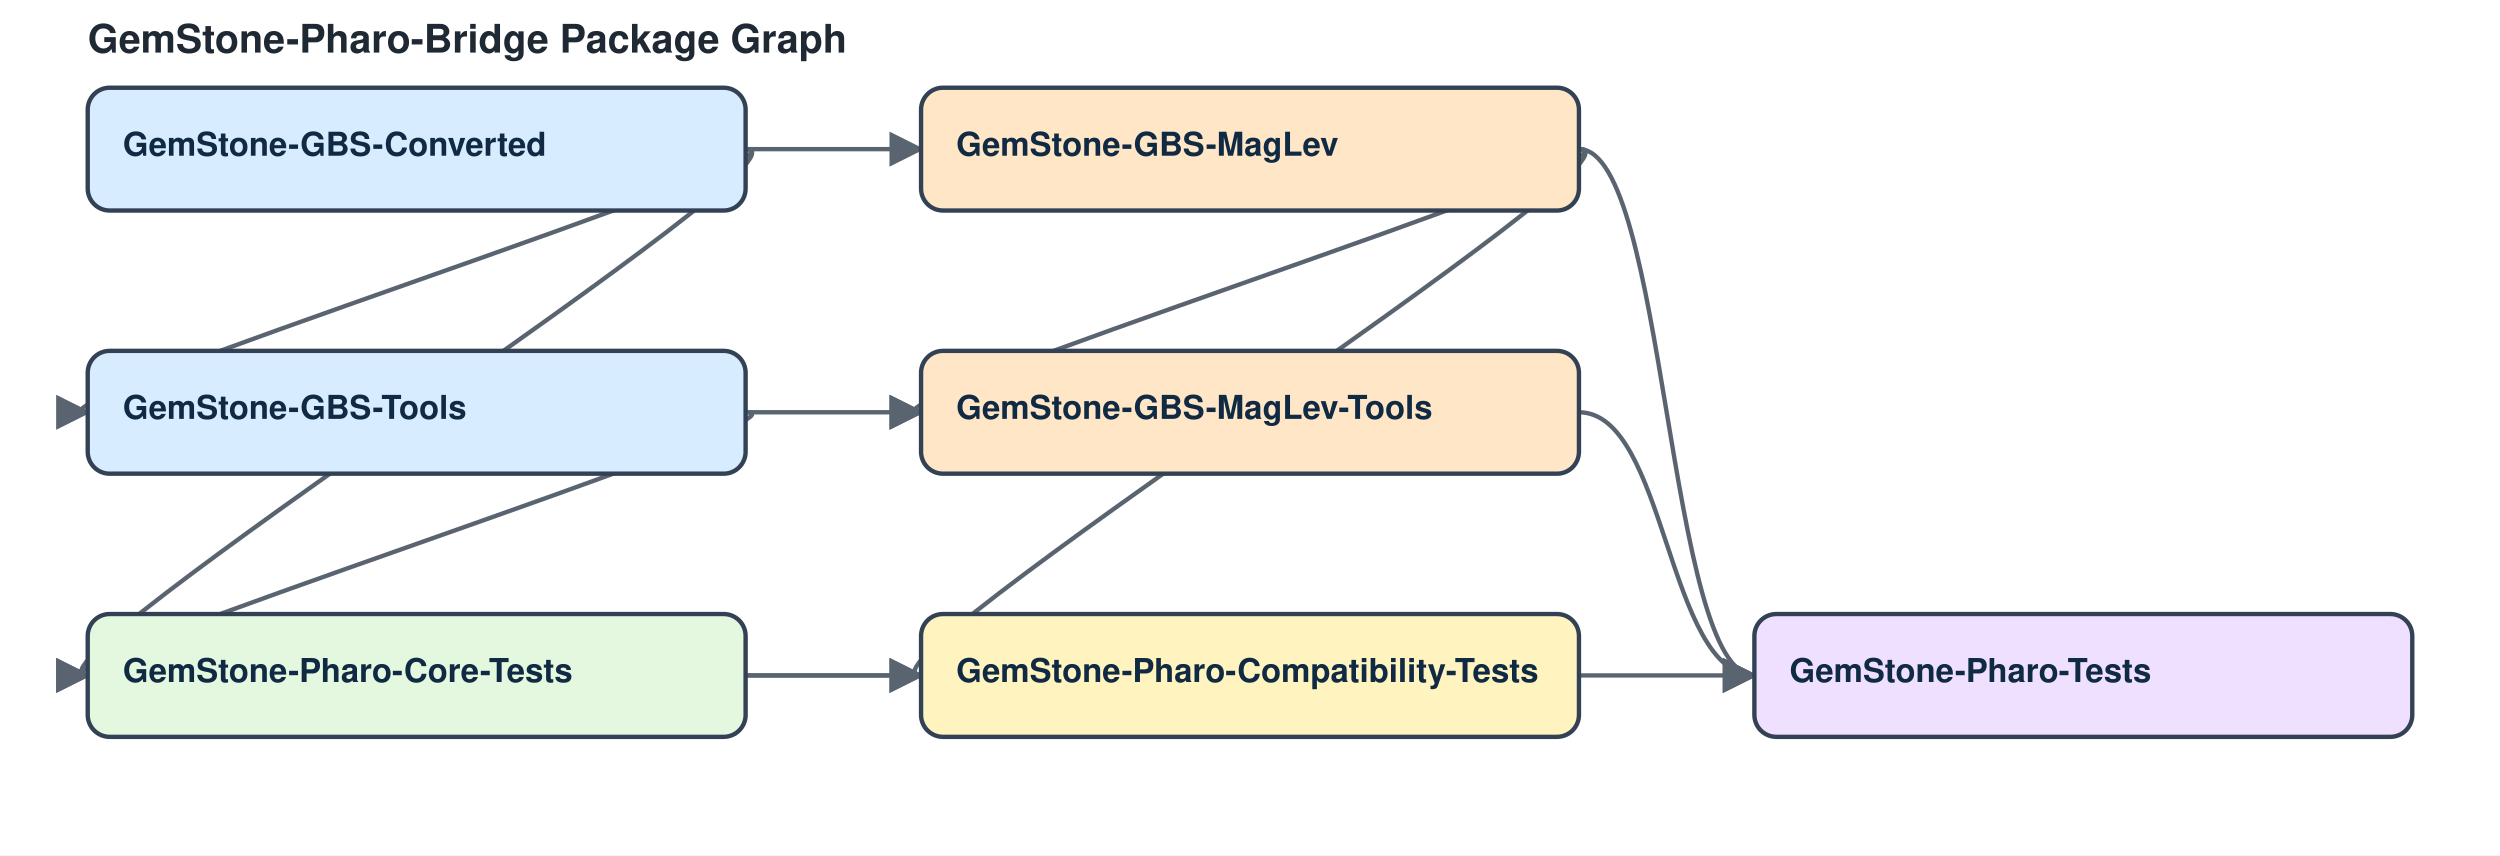
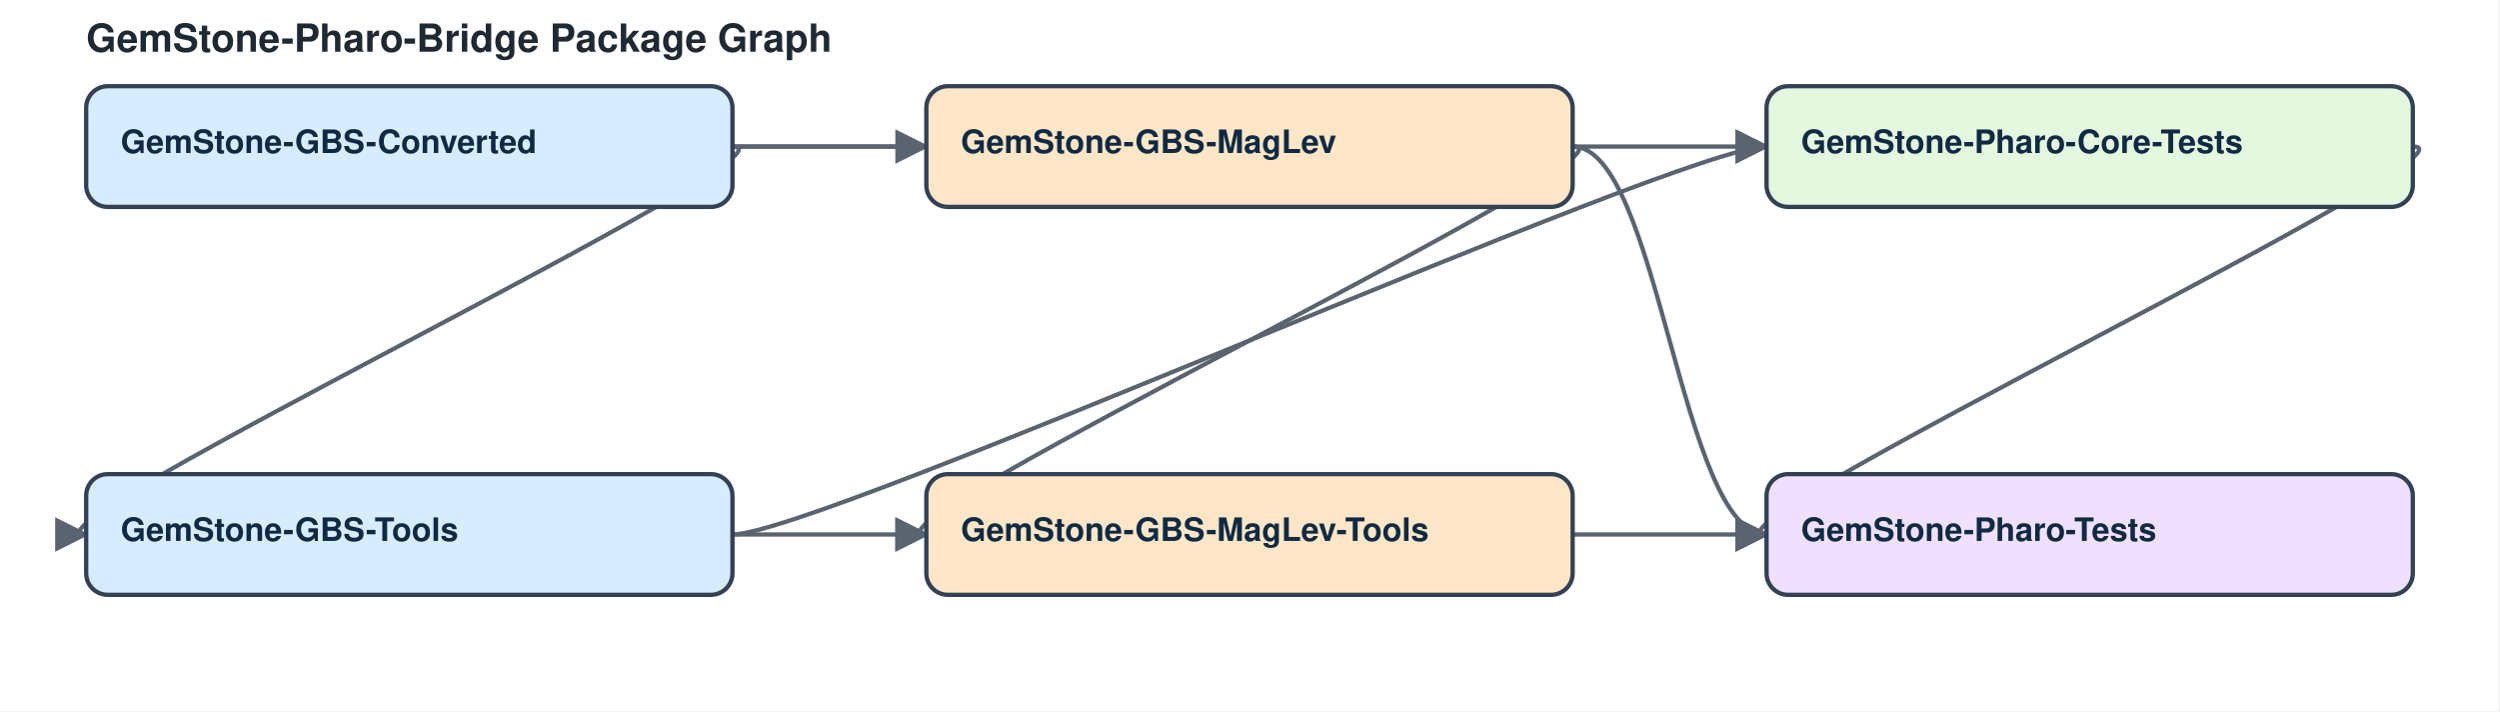
- <svg xmlns="http://www.w3.org/2000/svg" width="1140" height="390" viewBox="0 0 1140 390">
+ <svg xmlns="http://www.w3.org/2000/svg" width="1160" height="330" viewBox="0 0 1160 330">
  <defs>
    <marker id="arrow" viewBox="0 0 10 10" refX="9" refY="5" markerWidth="8" markerHeight="8" orient="auto-start-reverse">
      <path d="M 0 0 L 10 5 L 0 10 z" fill="#5a6470" />
    </marker>
  </defs>
-   <rect width="1140" height="390" fill="#ffffff" />
+   <rect width="1160" height="330" fill="#ffffff" />
  <text x="40" y="24" font-family="Helvetica, Arial, sans-serif" font-size="18" font-weight="700" fill="#1f2933">GemStone-Pharo-Bridge Package Graph</text>
-   <path d="M 340 68 C 380 68, 380 68, 420 68" fill="none" stroke="#5a6470" stroke-width="2" marker-end="url(#arrow)" />
-   <path d="M 340 68 C 380 68, 0 188, 40 188" fill="none" stroke="#5a6470" stroke-width="2" marker-end="url(#arrow)" />
-   <path d="M 340 188 C 380 188, 380 188, 420 188" fill="none" stroke="#5a6470" stroke-width="2" marker-end="url(#arrow)" />
-   <path d="M 720 68 C 760 68, 380 188, 420 188" fill="none" stroke="#5a6470" stroke-width="2" marker-end="url(#arrow)" />
-   <path d="M 340 68 C 380 68, 0 308, 40 308" fill="none" stroke="#5a6470" stroke-width="2" marker-end="url(#arrow)" />
-   <path d="M 340 188 C 380 188, 0 308, 40 308" fill="none" stroke="#5a6470" stroke-width="2" marker-end="url(#arrow)" />
-   <path d="M 340 308 C 380 308, 380 308, 420 308" fill="none" stroke="#5a6470" stroke-width="2" marker-end="url(#arrow)" />
-   <path d="M 720 68 C 760 68, 380 308, 420 308" fill="none" stroke="#5a6470" stroke-width="2" marker-end="url(#arrow)" />
-   <path d="M 340 308 C 380 308, 760 308, 800 308" fill="none" stroke="#5a6470" stroke-width="2" marker-end="url(#arrow)" />
-   <path d="M 720 68 C 760 68, 760 308, 800 308" fill="none" stroke="#5a6470" stroke-width="2" marker-end="url(#arrow)" />
-   <path d="M 720 188 C 760 188, 760 308, 800 308" fill="none" stroke="#5a6470" stroke-width="2" marker-end="url(#arrow)" />
+   <path d="M 340 68 C 380 68, 390 68, 430 68" fill="none" stroke="#5a6470" stroke-width="2" marker-end="url(#arrow)" />
+   <path d="M 340 68 C 380 68, 0 248, 40 248" fill="none" stroke="#5a6470" stroke-width="2" marker-end="url(#arrow)" />
+   <path d="M 340 248 C 380 248, 390 248, 430 248" fill="none" stroke="#5a6470" stroke-width="2" marker-end="url(#arrow)" />
+   <path d="M 730 68 C 770 68, 390 248, 430 248" fill="none" stroke="#5a6470" stroke-width="2" marker-end="url(#arrow)" />
+   <path d="M 340 68 C 380 68, 780 68, 820 68" fill="none" stroke="#5a6470" stroke-width="2" marker-end="url(#arrow)" />
+   <path d="M 340 248 C 380 248, 780 68, 820 68" fill="none" stroke="#5a6470" stroke-width="2" marker-end="url(#arrow)" />
+   <path d="M 1120 68 C 1160 68, 780 248, 820 248" fill="none" stroke="#5a6470" stroke-width="2" marker-end="url(#arrow)" />
+   <path d="M 730 68 C 770 68, 780 248, 820 248" fill="none" stroke="#5a6470" stroke-width="2" marker-end="url(#arrow)" />
+   <path d="M 730 248 C 770 248, 780 248, 820 248" fill="none" stroke="#5a6470" stroke-width="2" marker-end="url(#arrow)" />
  <rect x="40" y="40" width="300" height="56" rx="10" ry="10" fill="#d8ecff" stroke="#334155" stroke-width="2" />
  <text x="56" y="71" font-family="Helvetica, Arial, sans-serif" font-size="15" font-weight="600" fill="#102a43">GemStone-GBS-Converted</text>
-   <rect x="420" y="40" width="300" height="56" rx="10" ry="10" fill="#ffe6c7" stroke="#334155" stroke-width="2" />
-   <text x="436" y="71" font-family="Helvetica, Arial, sans-serif" font-size="15" font-weight="600" fill="#102a43">GemStone-GBS-MagLev</text>
-   <rect x="40" y="160" width="300" height="56" rx="10" ry="10" fill="#d8ecff" stroke="#334155" stroke-width="2" />
-   <text x="56" y="191" font-family="Helvetica, Arial, sans-serif" font-size="15" font-weight="600" fill="#102a43">GemStone-GBS-Tools</text>
-   <rect x="420" y="160" width="300" height="56" rx="10" ry="10" fill="#ffe6c7" stroke="#334155" stroke-width="2" />
-   <text x="436" y="191" font-family="Helvetica, Arial, sans-serif" font-size="15" font-weight="600" fill="#102a43">GemStone-GBS-MagLev-Tools</text>
-   <rect x="40" y="280" width="300" height="56" rx="10" ry="10" fill="#e4f7df" stroke="#334155" stroke-width="2" />
-   <text x="56" y="311" font-family="Helvetica, Arial, sans-serif" font-size="15" font-weight="600" fill="#102a43">GemStone-Pharo-Core-Tests</text>
-   <rect x="420" y="280" width="300" height="56" rx="10" ry="10" fill="#fff4bf" stroke="#334155" stroke-width="2" />
-   <text x="436" y="311" font-family="Helvetica, Arial, sans-serif" font-size="15" font-weight="600" fill="#102a43">GemStone-Pharo-Compatibility-Tests</text>
-   <rect x="800" y="280" width="300" height="56" rx="10" ry="10" fill="#f0e0ff" stroke="#334155" stroke-width="2" />
-   <text x="816" y="311" font-family="Helvetica, Arial, sans-serif" font-size="15" font-weight="600" fill="#102a43">GemStone-Pharo-Tests</text>
+   <rect x="430" y="40" width="300" height="56" rx="10" ry="10" fill="#ffe6c7" stroke="#334155" stroke-width="2" />
+   <text x="446" y="71" font-family="Helvetica, Arial, sans-serif" font-size="15" font-weight="600" fill="#102a43">GemStone-GBS-MagLev</text>
+   <rect x="40" y="220" width="300" height="56" rx="10" ry="10" fill="#d8ecff" stroke="#334155" stroke-width="2" />
+   <text x="56" y="251" font-family="Helvetica, Arial, sans-serif" font-size="15" font-weight="600" fill="#102a43">GemStone-GBS-Tools</text>
+   <rect x="430" y="220" width="300" height="56" rx="10" ry="10" fill="#ffe6c7" stroke="#334155" stroke-width="2" />
+   <text x="446" y="251" font-family="Helvetica, Arial, sans-serif" font-size="15" font-weight="600" fill="#102a43">GemStone-GBS-MagLev-Tools</text>
+   <rect x="820" y="40" width="300" height="56" rx="10" ry="10" fill="#e4f7df" stroke="#334155" stroke-width="2" />
+   <text x="836" y="71" font-family="Helvetica, Arial, sans-serif" font-size="15" font-weight="600" fill="#102a43">GemStone-Pharo-Core-Tests</text>
+   <rect x="820" y="220" width="300" height="56" rx="10" ry="10" fill="#f0e0ff" stroke="#334155" stroke-width="2" />
+   <text x="836" y="251" font-family="Helvetica, Arial, sans-serif" font-size="15" font-weight="600" fill="#102a43">GemStone-Pharo-Tests</text>
</svg>
